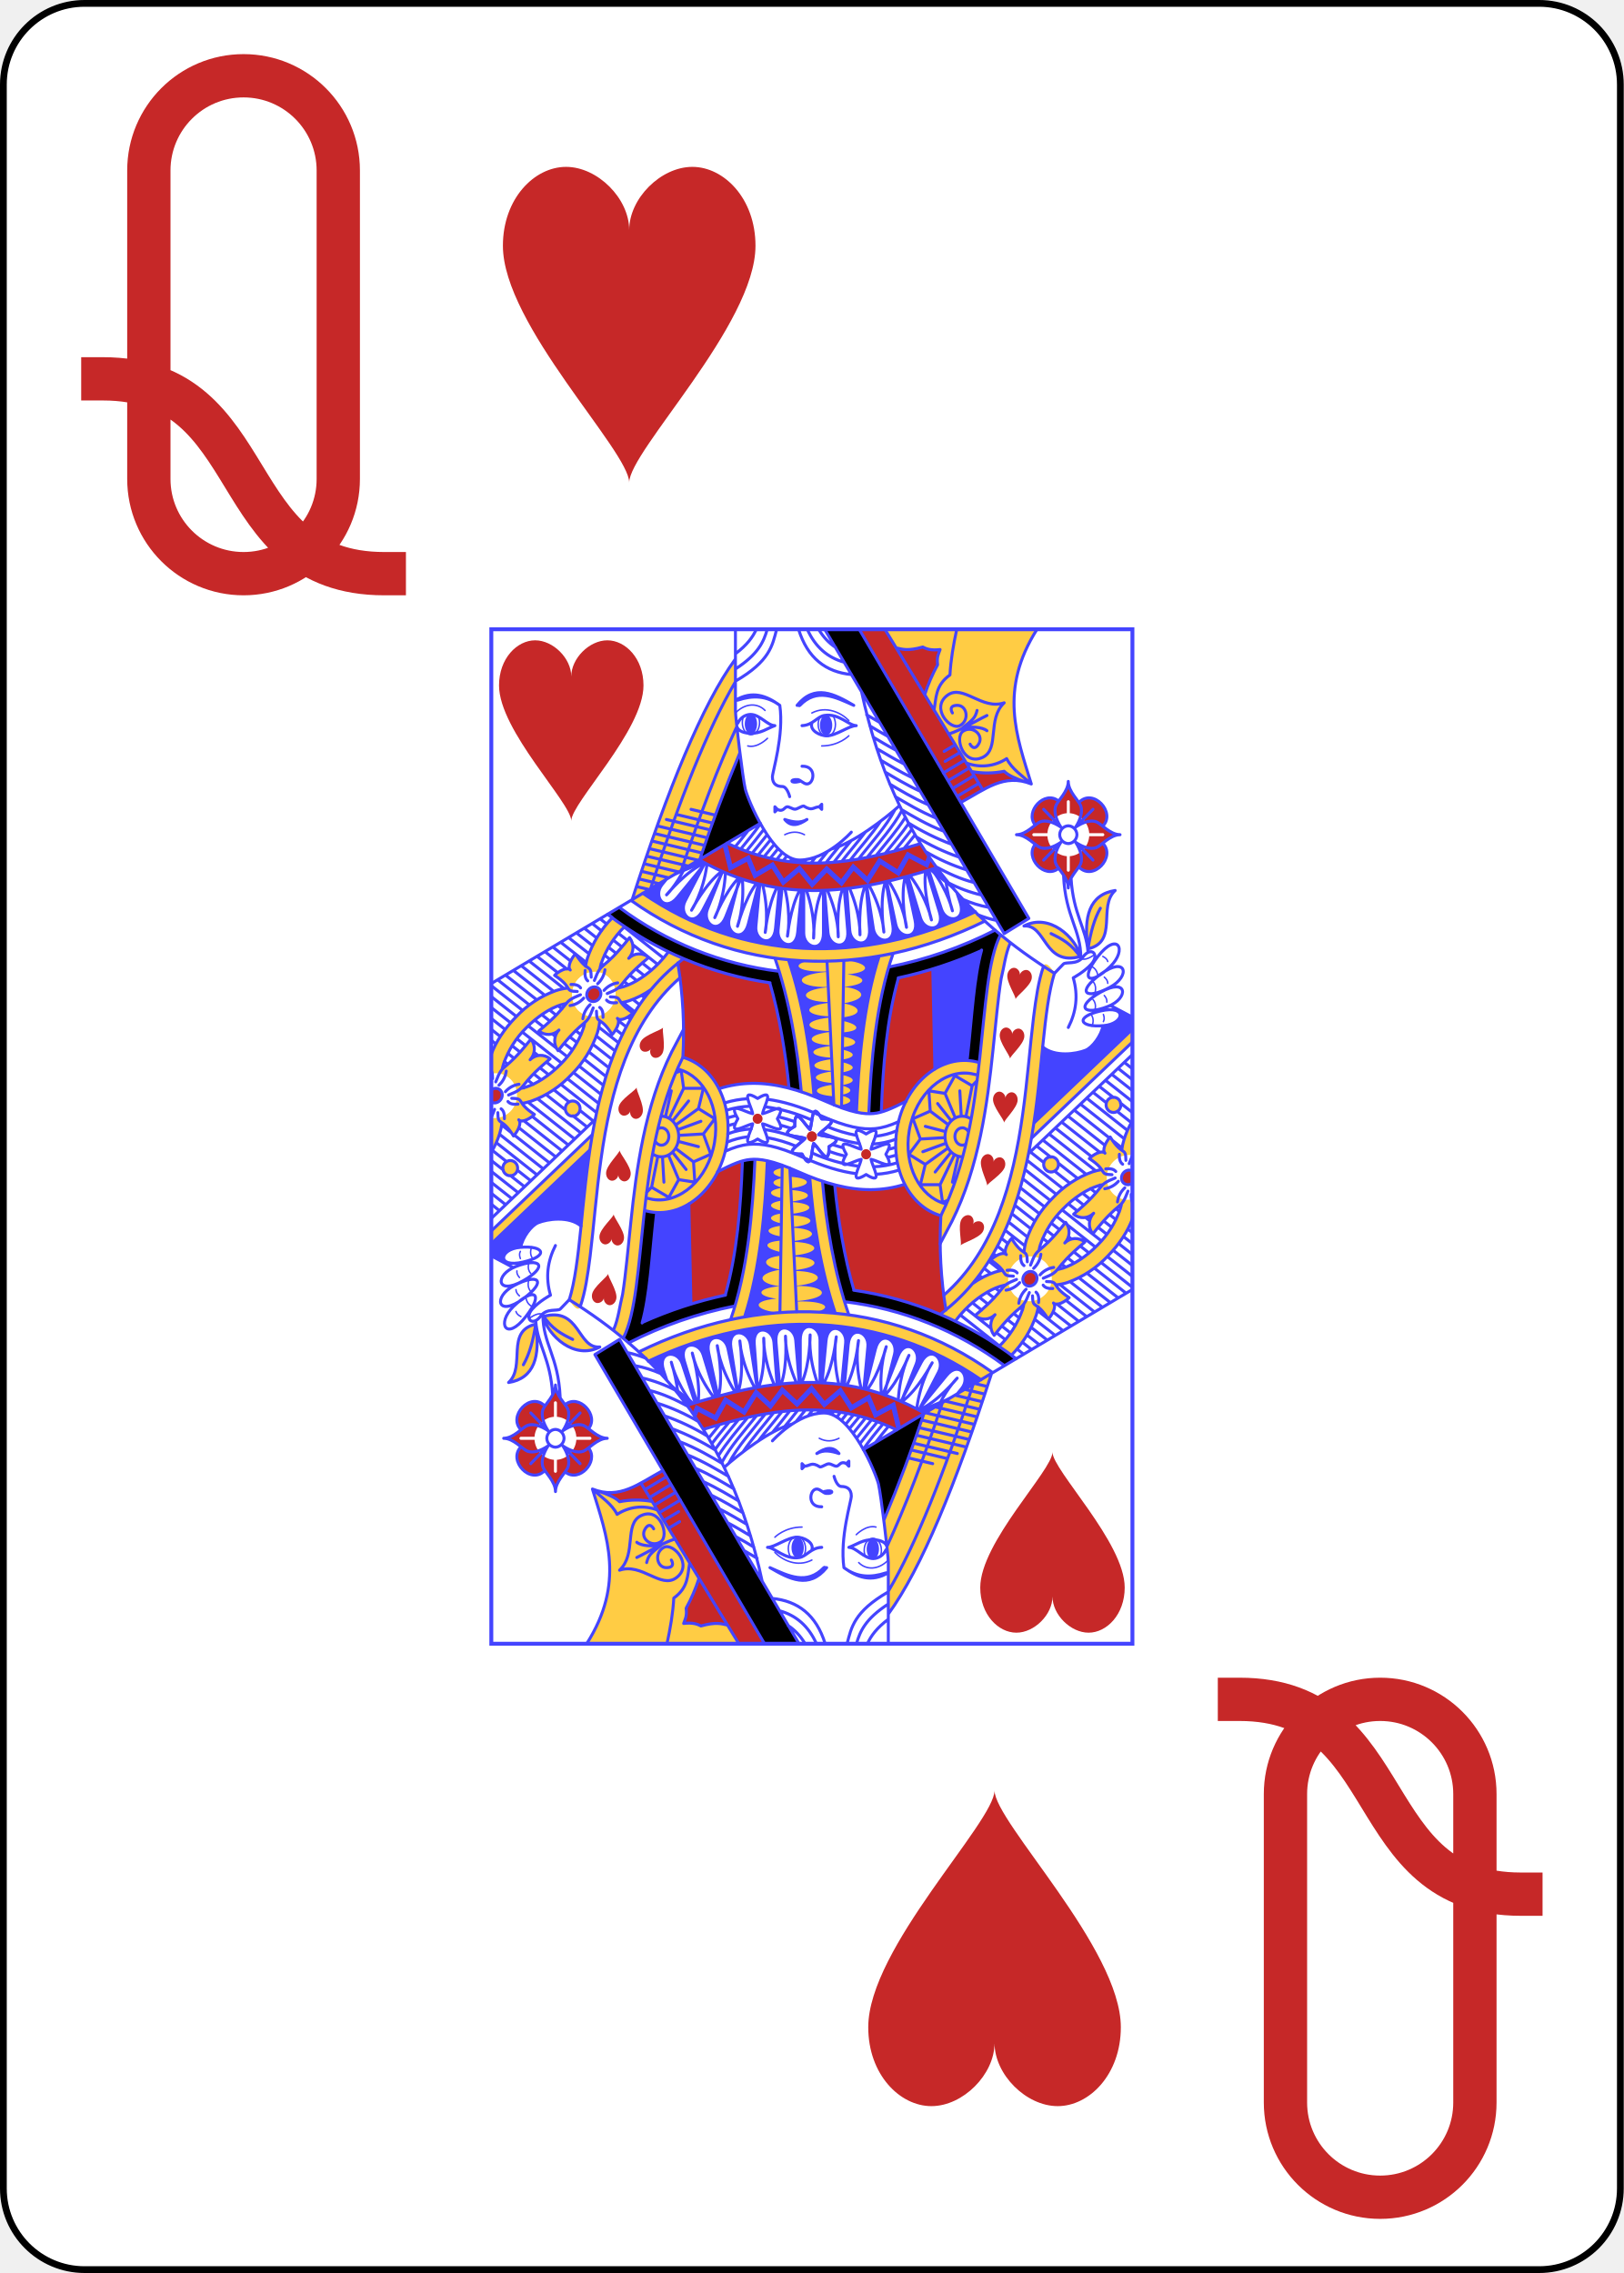
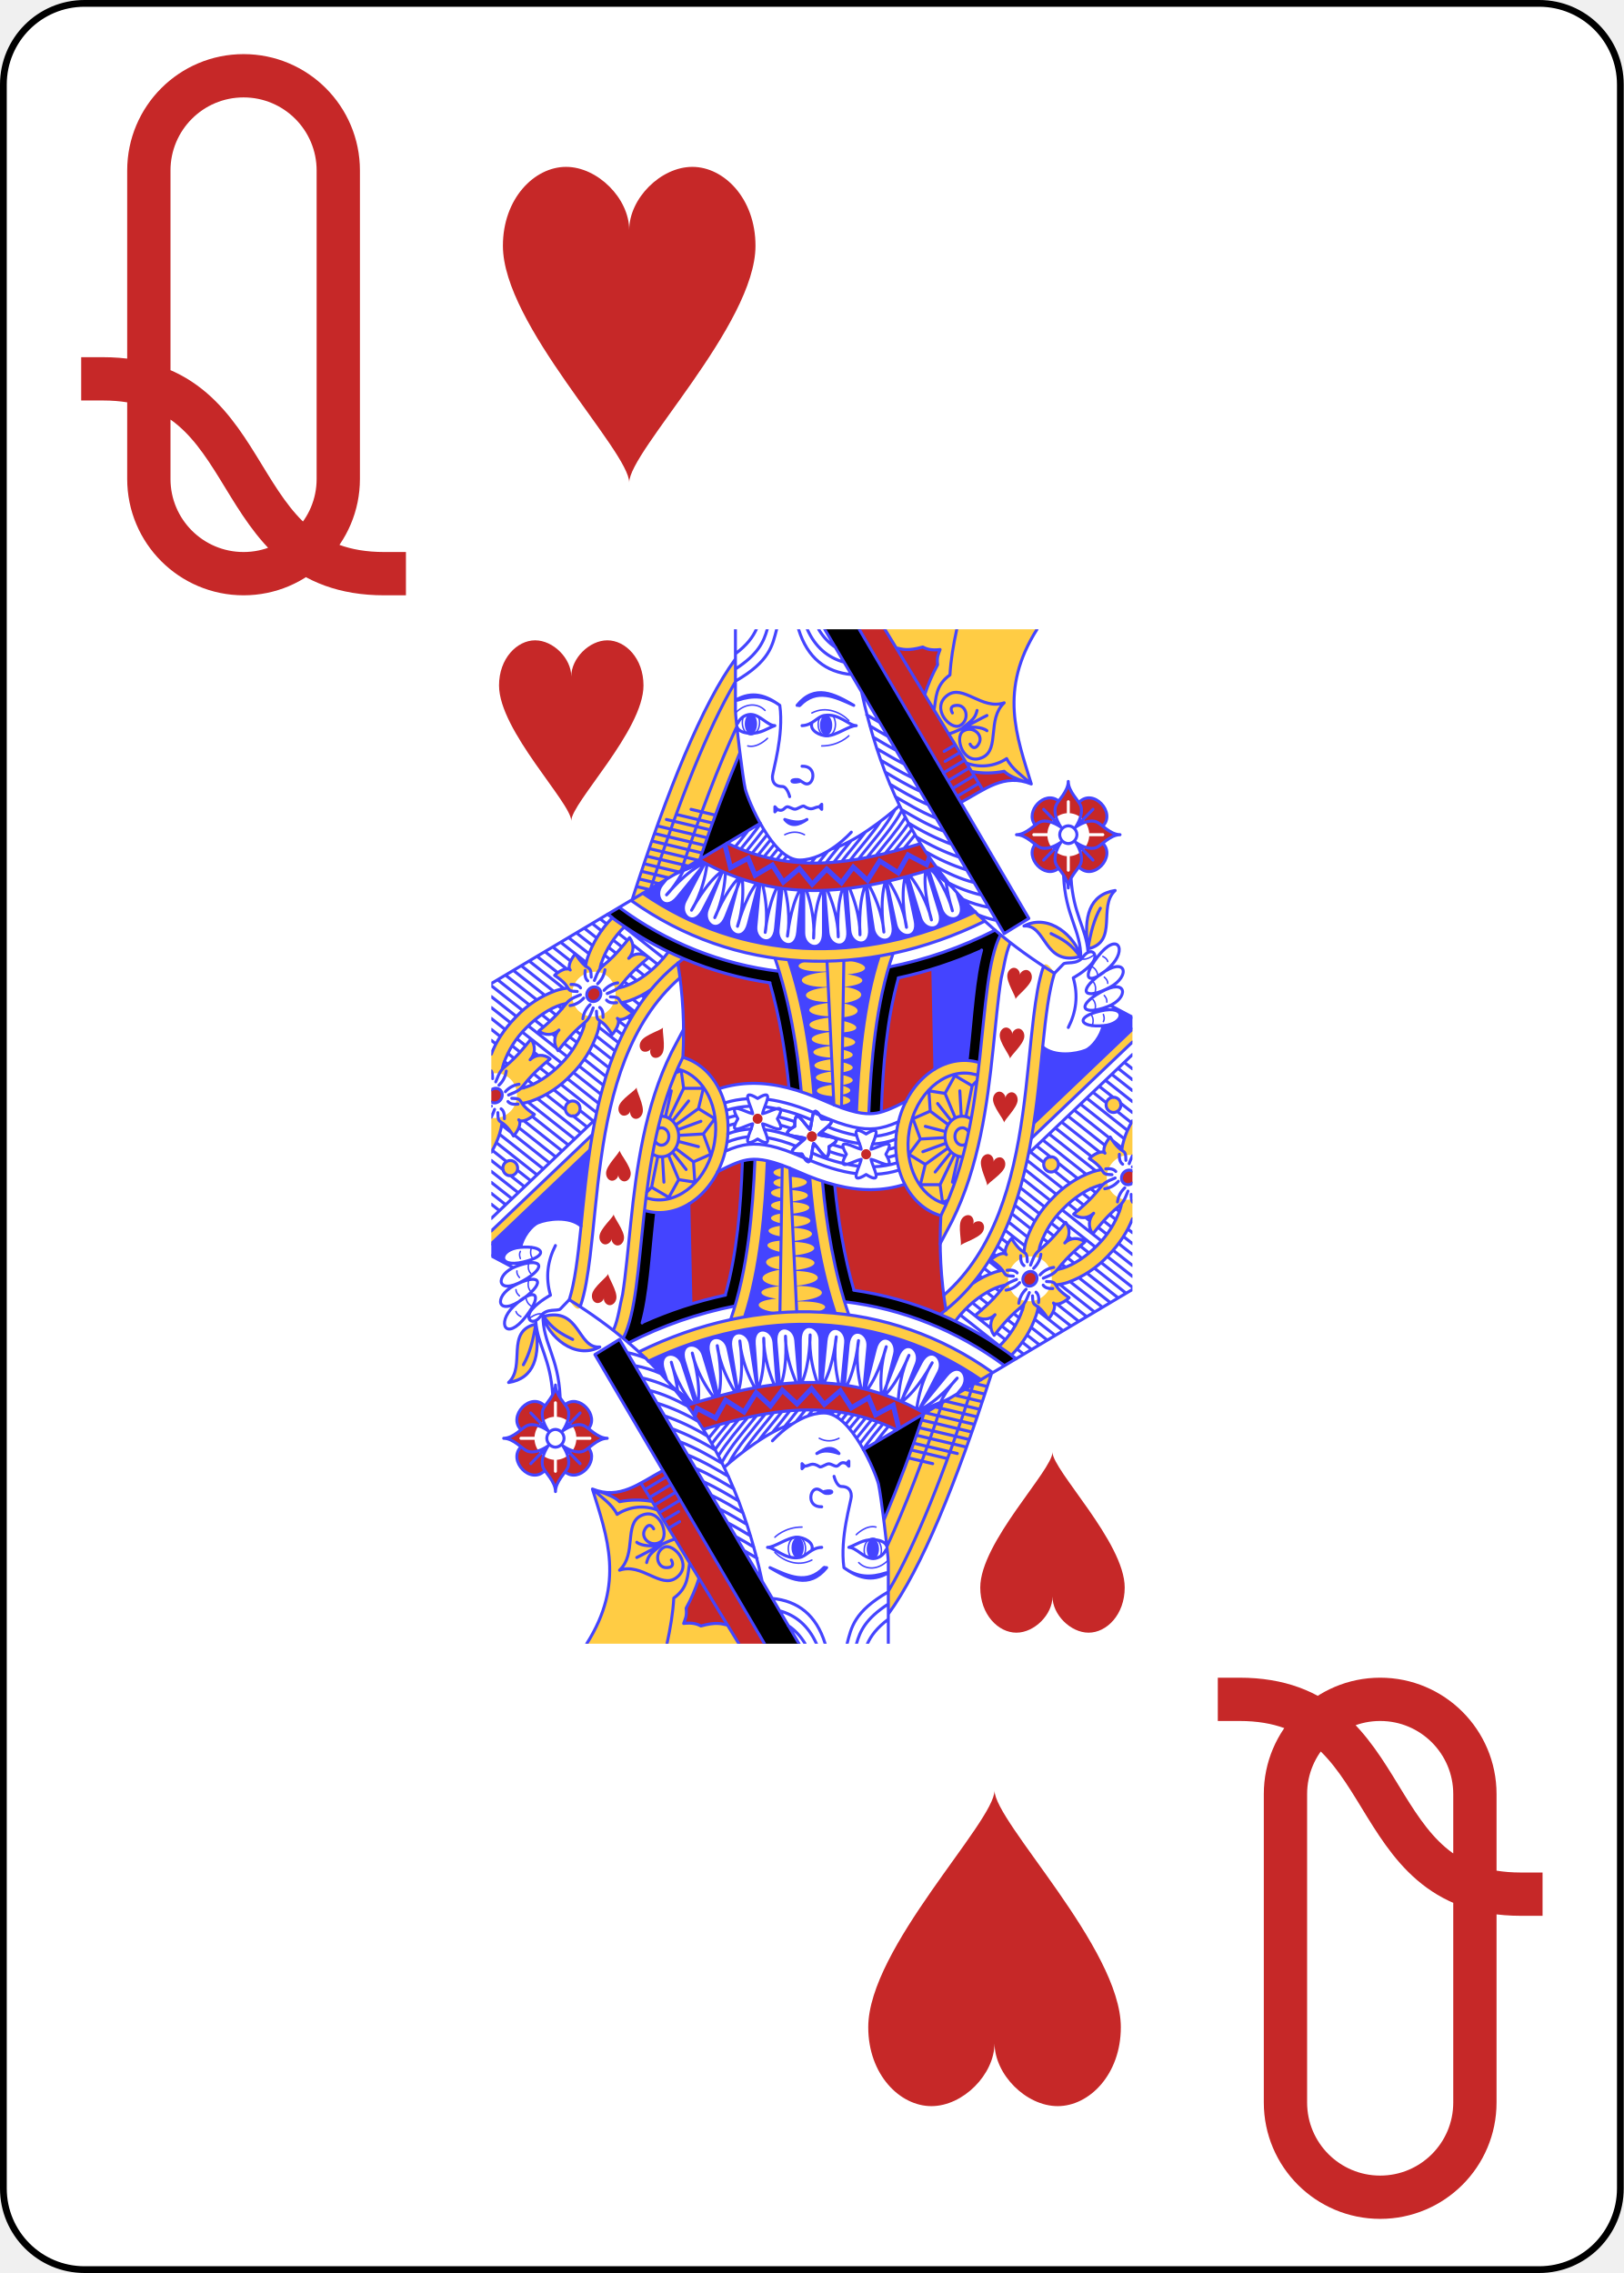
<svg xmlns="http://www.w3.org/2000/svg" xmlns:xlink="http://www.w3.org/1999/xlink" width="240" height="336" class="card" preserveAspectRatio="none" viewBox="-120 -168 240 336">
-   <defs>
-     <path id="i" d="M-82.4-130.4H82.4v260.8H-82.4z" />
-   </defs>
  <symbol id="h" preserveAspectRatio="xMinYMid" viewBox="-500 -500 1000 1000">
    <path fill="none" stroke="#c62828" stroke-linecap="square" stroke-miterlimit="1.5" stroke-width="80" d="M-260 100c300 0 220 360 520 360M-175 0v-285a175 175 0 0 1 350 0v570a175 175 0 0 1-350 0Z" />
  </symbol>
  <symbol id="a" preserveAspectRatio="xMinYMid" viewBox="-600 -600 1200 1200">
    <path fill="#c62828" d="M0-300c0-100 100-200 200-200s200 100 200 250C400 0 0 400 0 500 0 400-400 0-400-250c0-150 100-250 200-250S0-400 0-300" />
  </symbol>
  <symbol id="b" preserveAspectRatio="none" viewBox="0 0 1300 2000">
    <path fill="#FC4" d="m798.1 0 198 317c30.5-16.1 60.7-26.9 98.9-12-29.8-93.7-66.3-185.7 11.7-305ZM495 59c-67 89-137.2 256.3-209.2 473.6l15.6-9-18 10.9a666 666 0 0 0 291.5 113.7c29.4 82.5 45.9 177.7 53.1 263.5a545 545 0 0 1 51.5 19.5c42.5 18.4 67.7 23.5 85.8 23.8 4.5-101.7 14.7-219.6 49.4-315.8h-2.1a819 819 0 0 0 188.6-64l-19.5-18.5C751 664.3 506.4 653.8 307 520.4l116.4-67.3A2623 2623 0 0 1 504 243.9c-4.6-36.9-9-75.9-9-83.9Zm770 456c-52.3 8-64.7 51.6-55 115 62-13.8 19.4-83.2 55-115M245.5 568.7a207 207 0 0 0-50.7 79.8q-2.5 8-3.9 15.5a95 95 0 0 1-20.2-24.1c-7 7-17.6 24.7-10.6 31.8-7-7.1-24.7 3.5-31.8 10.6 19 12 23.7 19.8 27 24.9q-12 1.3-24.5 5.2A208 208 0 0 0 49.3 765c-23 23-39.8 48.2-49.3 72.6v38.6a43 43 0 0 1 39.7 11.5 44.7 44.7 0 0 1-.9 62.7A46 46 0 0 1 0 963.2v67.8q11.1-18.5 16.8-36.6 3.2-10 5-20.7c5.1 2.8 12.5 8.4 23.2 25.3 7-7.1 17.7-24.8 10.6-31.9 7 7.1 24.7-3.5 31.8-10.6a78 78 0 0 1-24.8-21.8 114 114 0 0 0 18.2-4.3 208 208 0 0 0 81.6-52.4 208 208 0 0 0 52.4-81.6 112 112 0 0 0 5-24.5c4.8 3 12.7 7.3 25.2 27 7-7 17.7-24.7 10.6-31.8 7 7.1 24.7-3.5 31.8-10.6a87 87 0 0 1-24-20.3q7.7-1.2 15.4-3.7 22.6-7.3 45.4-22.5C168.8 891.2 199.8 1192.7 158 1322.2c0 0 17.1 27.8 22.3 13.2 10-28.3 15.2-62 20-99.7 7.4-57.2 12.3-123.8 22.3-192.2 19.1-132.1 56.7-268.7 159.9-356.4l-3.8-29.2 11-8.6-30.4-13.6a220 220 0 0 1-20.1 23.1c-23 23-48.8 38.8-70.3 45.6-3.5 1-6.8 2-9.8 2 9.7-9.2 12.9-21 60.1-59.5a30.5 30.5 0 0 0-40.6 1.8 30.5 30.5 0 0 0 1.7-40.7c-39.7 48.8-51 50.6-59.9 61.5q.4-4.8 2.5-11.2a184 184 0 0 1 47.5-72.1zm866 8.8a67 67 0 0 0-31.5 7.5c46-3.6 39.7 80.6 115 60-8.1-29.8-43.3-67-83.6-67.5m-79.6 25.9c-25.5 50-30.1 144.1-42.5 250.3h-2a108 108 0 0 0-10.5-2.3c-70.3-11.5-139.2 48-154 132.8-14.1 80.1 25.1 154.1 88.8 171.6l.2-.3-2 56 24.3-44.6c54.8-107.1 71.6-230.6 83-336.7 5.8-53 10.1-101.8 16.6-141.4 5.9-22.7 8.5-47.9 17.9-69zm-822 71.8c10.7 0 21.4 4 29.8 12.4a44.7 44.7 0 0 1-.9 62.7 44.7 44.7 0 0 1-62.8 1 44.7 44.7 0 0 1 1-62.8 46 46 0 0 1 32.9-13.3M151.6 738c-7.2 8.6-16.3 22.2-55.1 53.9a30.5 30.5 0 0 0 40.7-1.8 30.5 30.5 0 0 0-1.8 40.7c31.7-39 45.3-48 54-55.1q-.9 5.3-2.7 10.9a184 184 0 0 1-45.5 70.2c-23 23-48.8 38.8-70.3 45.5q-5.1 1.8-9.9 2.2c8.4-8.8 13.9-21.4 58.2-57.6a30.5 30.5 0 0 0-40.6 1.8 30.5 30.5 0 0 0 1.7-40.7c-37.6 46.2-49.7 50.3-58.2 59.5q1-5.1 2.8-11.2a184 184 0 0 1 45.6-70.2c23-23 48.7-38.8 70.2-45.6q5.7-1.8 10.9-2.5M1300 788.5l-199 184.3-5 30 204-189ZM165 930a15 15 0 0 0-15 15 15 15 0 0 0 15 15 15 15 0 0 0 15-15 15 15 0 0 0-15-15M38.4 1047.4a15 15 0 0 0-15 15 15 15 0 0 0 15 15 15 15 0 0 0 15-15 15 15 0 0 0-15-15" />
  </symbol>
  <symbol id="c" preserveAspectRatio="none" viewBox="0 0 1300 2000">
    <path fill="#c62828" d="m746 0 206.1 341.3c15.3-7.9 29.4-16.5 44-24.3L798 0Zm129 35c-31 8.3-41.5 4.4-54 1.7l58 92c7-19.4 14.2-38.9 26-58.7-2.1-16.5 2.3-21.8 5-30-17.3 2-27.1-.8-35-5m165 245a180 180 0 0 1-66 .5l23.2 36c26.2-13.8 51.9-23.2 82.6-16.4-15.2-5.7-30.9-11.2-39.8-20.1m130 20c0 14.5-11.3 28-19.6 38.2-28.5-21.3-68.6 21-47.7 47.4-9.8 8.2-23.3 19.4-37.7 19.4 14.3 0 27.7 11 38 18.7-22.6 26 19.2 70.6 47.5 47.3 7.4 10 19.5 24 19.5 39 0-16.2 14.1-31.2 21.5-41.6 29 29.7 76.2-20.1 48.3-46.7 9.8-7.5 22.2-16.7 35.2-16.7-12.8 0-25-8.9-34.8-16.6 27.4-26.8-19.7-76.4-48.9-47.1-7.6-10.6-21.3-25.4-21.3-41.3m0 37a3 3 0 0 1 3 3v22.6a43 43 0 0 1 39.4 39.4h27.6a3 3 0 1 1 0 6h-27.6a43 43 0 0 1-39.4 39.4V475a3 3 0 1 1-6 0v-27.6a43 43 0 0 1-39.4-39.4H1100a3 3 0 1 1 0-6h27.6a43 43 0 0 1 39.4-39.4V340a3 3 0 0 1 3-3m-692.2 84.5-56.7 33c169.1 93.3 326.4 62.8 482 15.5a716 716 0 0 1-32.5-46.6l-.4-.8c-135 40-257.9 61.8-392.4-1.1m-87.2 228.1-12.5 8.1A825 825 0 0 1 388.4 844c31.3 8.7 56.6 31 73.1 61.4 15.6-4.1 31.8-7.6 49.3-9.2q9.5-.8 19.1-1 35.2-.2 73.8 9.6c-6.7-67-19.7-143.3-38.7-207.4a736 736 0 0 1-174.4-47.7m504.8 20.2-70.2 17.4c-24 84.3-30.9 172.4-34.7 263.6 13-2.4 28.4-9.2 50.6-20.2v-.6c14.3-27.1 34.6-49 58.2-63zM208.7 705a13.8 15 45 0 0-10.6 4.7 13.8 15 45 0 0-.8 20.3 13.8 15 45 0 0 20.3-.9 13.8 15 45 0 0 .9-20.3 13.8 15 45 0 0-9.8-3.8m1047 36.8 44.3 22.9v-.1zM8.7 905a13.8 15 45 0 0-8.7 3.1v24a13.8 15 45 0 0 17.6-3 13.8 15 45 0 0 .9-20.3 13.8 15 45 0 0-9.8-3.8M540 955a10 10 0 0 0-10 10 10 10 0 0 0 10 10 10 10 0 0 0 10-10 10 10 0 0 0-10-10m110 35a10 10 0 0 0-10 10 10 10 0 0 0 10 10 10 10 0 0 0 10-10 10 10 0 0 0-10-10" />
  </symbol>
  <symbol id="d" preserveAspectRatio="none" viewBox="0 0 1300 2000">
    <path fill="#44F" d="M526.4 166.7a12.5 20 0 0 0-12.5 20 12.5 20 0 0 0 12.5 20.1 12.5 20 0 0 0 12.5-20 12.5 20 0 0 0-12.5-20.1m152.4 2.5a12.5 20 0 0 0-12.5 20 12.5 20 0 0 0 12.5 20.1 12.5 20 0 0 0 12.5-20 12.5 20 0 0 0-12.5-20.1M478.6 423.9l-9.7 2.5 1.2 4.8 11.6 46.2 36.5-19 14.4 33.7 35.8-20.4L591 506l33-27.2 26.4 31.5 29.8-30.6 30.5 27.6 24-31 29.2 26.3 25.2-39 37.7 23.4 20.2-35.4 38.2 19.3 6.6-15.5-6.7-10-5 11.8-37-18.8-19.9 34.6-37.2-23-24.1 37.4-28.6-25.8-24 31-29.5-26.8-28.8 29.6-25.7-30.6-32 26.4-21.7-32.9-34.2 19.6-14.2-33.4-34.9 18.1-8.4-33.8zm-57.3 30.4-114.5 66.3c199.5 133.2 444.2 143.7 674.1 36a684 684 0 0 1-77.5-86.3l-16.3 4.8 57 44.1 6.7 20c12.7 37.8-28.4 41.1-38 12.7L887 475.2l-3.9 1.1 25.5 81.3c12 38.1-29.2 40.6-38.2 12L845 488.3l31.4-10.1-35.9 9.8 18.7 85.5c8.6 39-32.6 37.9-39 8.6l-18.2-83 33.5-9.9q-17.4 4.5-35 8.4l13.7 86.2c6.2 39.5-34.9 35.9-39.5 6.2l-13.3-84 21.4-4.7q-11.3 2.3-22.5 4.2l6.5 85.2c3 39.9-37.6 33-39.9 3l-6.2-82.5-5.1.5 7 82.9c3.4 39.8-37.3 33.3-39.8 3.4l-7.1-83.4-2.2.1v84c0 40-40 30-40 0v-84.1l-4.2-.2-8 82.5c-3.8 39.8-42.7 26-39.8-3.9l8-82.3-5.5-.7-7.7 79.5c-4 39.8-42.7 26-39.8-3.9l8-83.2-2.6-.6-20.8 79c-10.1 38.8-46.3 19-38.7-10l15.7-59.9-22.7 56c-15.1 37-48.4 12.6-37-15.2l27.2-67-37.2 69.7c-18.8 35.3-49.4 7.7-35.3-18.8l37.8-70.9-53.9 64c-25.7 30.6-49.9-2.8-30.6-25.7l8.6-10.2 77.6-31.2.5-1 1 .4.3.2zM993.8 633q-49.5 22-98.8 36.9l4.7 196.8a119 119 0 0 1 65-16.7l1.2-10c9-79.8 12.5-152.1 28-207m-207.2 11.2q-35.6 6-71.6 8.6c47.2 3.2 63.2 22.5 7 27.5 38.8 5 44.2 19.5-7 24.7 40 4 53.5 23.4-1.5 32.6 34.8 4.9 43.1 22.5-.6 27.4v7.2c32 6.5 40.4 19.5-.5 22.6l-.1 8c30.5 5.1 37.4 16.4-.4 21.4v4.5c25.3 5.1 30.4 14.8-.4 19.8l-.1 5.1c25.8 5.1 31.2 15-.4 20v5c26.3 5 31.8 15-.4 20.1v.8c21 5 24.9 13.5-.4 18.4v1.5c21.5 5.1 25.4 13.6-.4 18.6v5.3q17.6 6.1 30.7 8.8c4-97.4 14-212.7 46.1-308m-184.5 7.1c30 86.9 45.4 181.1 52 269.6q12.2 4.6 25.4 10.4l15 6.4-.9-17c-41-2.6-48-16.7-1-22.7l-.2-3.4c-42-2.4-49.3-16.9-1.1-22.8v-1c-44.1-2-52-17.2-1.2-23.1l-.2-3c-45-2-53-17.3-1.1-23.2v-1.3c-47.5-1.8-56.3-19.8-1.3-26.3l-.1-1.6c-51.2-1.1-61-20.5-1.3-26.7l-.1-2.4c-50-1.4-59.5-20.3-1.3-26.6l-.1-1.6c-56.1-.1-67.6-23-1.5-29.3v-.4c-63.9 1.8-77.9-24.1-1.4-29.8v-.8c-56.5 2.4-77.7-12.6-39.3-20.7q-20.3-.7-40.3-2.7m653.6 90.5 44.3 22.8zm18.6 9.7-2.2-1.2-2.9 2.4c14 7.3 1.9 26.5-28 28.9q-1 0-1.5.2c-2.9 19.4-21 42.8-34.7 48.2-18.5 7.3-62.3 13.9-86.9-7-4.8 46-9.7 97-17.4 149.5L1300 788.2v-23.3q-12.7-6.9-25.7-13.4" />
  </symbol>
  <symbol id="e" preserveAspectRatio="none" viewBox="0 0 1300 2000">
    <path d="m676 0 364 600 50-30L746 0ZM504.2 244c-26.8 60.5-54 131-80.9 209.2l122.2-71A341 341 0 0 1 515 315a1026 1026 0 0 1-10.9-71M259.5 548.3l-24 13.5A723 723 0 0 0 565 697.3c19 64 32 140.4 38.5 207.4q11.6 3 24.6 7a1132 1132 0 0 0-44.4-237.5 690 690 0 0 1-324.2-125.9m762.3 44.7A822 822 0 0 1 806 665.4c-27.7 90.5-36.6 196.9-41 289.7q5 0 10-.4c5-.5 10-1.4 15.5-4 3.8-91.1 10.8-179.2 34.7-263.5A822 822 0 0 0 993.8 633c-15.4 54.9-19 127.2-28 207q-.4 5-1.5 10 6 .4 12.6 1.4l11.5 2c13.4-106.2 18-200.1 43.5-250z" />
  </symbol>
  <symbol id="f" preserveAspectRatio="none" viewBox="0 0 1300 2000">
    <path fill="none" stroke="#44F" stroke-linecap="round" stroke-linejoin="round" stroke-width="6" d="M545.8 382.4 0 698.4M210 967 0 1161.5m911.9-6c99.4-194.1 70.8-455.5 120-552.1M388.5 843.9c63.5 17.8 102.7 91.8 88.7 171.9-14.9 84.8-83.8 144.3-154 132.8q-5.4-.9-10.5-2.2m597.3 65.2 24.2-44.7c54.8-107.1 71.6-230.6 83-336.7 5.8-53 10.1-101.8 16.6-141.4 5.9-22.7 8.5-47.9 17.9-69m67.8 45.3c-10 28.2-15 61.7-19.9 99.2-7.3 57.2-12.2 123.8-22.2 192.2-19.1 132.1-56.7 268.7-159.9 356.4M378.1 657.7A822 822 0 0 1 388.4 844M158 1322.2c46.1-143 3.6-495.2 220.7-664.3l11-8.6m866 92.5 44.4 22.9M750.7 123c68.4 306.5 222 452.1 391 555.1M283.4 534.6c211 146.2 474 157.4 717.8 40.6m-741.7-26.9a691 691 0 0 0 324.3 126m222-8.4a842 842 0 0 0 216-72.9m-40-36.2c-230.8 107.5-475.5 97-675-36.5M1101 972.8l199-184.3M895.2 670l4.2 196.8M825 687.4a859 859 0 0 0 168.4-53.7m-758-72A717 717 0 0 0 565.2 697m429-64.6c-15.8 55.6-19.4 128-28.3 207.8l-1.2 9.9M714.8 652.8l-4.7 290.8M680.7 654l14 284m120-298.7c-34.7 96.2-45 214-49.3 315.8M575 648.3c29.4 82.4 45.9 177.7 53.6 263.7m162.3 37.6c3.5-90 10.5-178 34.7-262.5m-39-43c-32 95.3-42 210.6-46.2 308m-86-31.1c-6.8-88.6-22.2-182.8-52-269.7m-37.5 46.5c19.2 63.6 32.2 140 38.8 206.9M676 0l364 600 50-30L746 0m206.3 341.3c48.6-25.4 87.1-58 142.7-36.3-29.7-93.6-66.3-185.7 11.6-305m-110 316.6L798 0m190.4 303.8-43.7 25.5m34.4-41L936 313.7m33.5-40.4-43.1 25.2m33.4-40.4-43.3 25.3m34-40.6-30.3 17.6m20.5-32.8-22.5 13.1M1040 145c-45 15-83.6-37.4-115-15-35 25 5.6 69.7 25 60 20-10 15-40-5-40s-10 15-10 15m105-20c-35.2 31.8-8.6 91.2-43.6 107.5-39 18-57.9-39.3-40-51.4 18.6-12.4 42.3 6.7 32.4 24-9.8 17.5-18 1.4-18 1.4m-43.4-20c26.7-8.2 51.7-24.3 77.6-36.5m-50 25c22.6-17.7 26-20.2 30-35m-30 35c17.8-3.5 40-2.7 50 5m-41.8 63.6a92 92 0 0 0 81.8-8.6c10.2 20.3 32 34 50 50m-121-24.5a180 180 0 0 0 66-.5c9 8.9 24.6 14.4 40 20M821 36.7c12.5 2.7 23 6.6 54-1.7 7.9 4.2 17.7 7 35 5-2.7 8.2-7.1 13.5-5 30a325 325 0 0 0-26 58.7m18.7 30.7c4.7-23.8 2-48.2 32.3-69.4 1.6-29.3 7-59.5 13.8-90M421.1 454.3c169.1 93.5 326.4 63 482.2 15.8m-33-47.5c-135 40-258 61.8-392.7-1.2m664.2 257L1160 660c5-5 27.8 2.1 39.4-13.5 16.8-22.6 34.8-5.7 17.5 13.3-14.3 15.7-36.9 27.4-36.9 27.4 10.5 34.9 6 67.3-10 97.8m60-140c40-50 60.5-13.6 25 20-39.9 37.7-63.6 28.3-25-20m5.5 35c52.2-37.1 61.9 3.5 18.6 26-48.7 25.4-69 9.9-18.6-26m.2 35.4c54.3-29.7 58.2 11.9 14.3 28.4-49.4 18.6-66.7.4-14.3-28.4m-.4 37.1c55-12.6 48.8 25.7 6 29-48.2 4-59.2-16.8-6-29m4.9 29.4c-3.4 19.3-21.5 42.7-35.2 48.1-18.5 7.3-62.3 13.9-87-6.6M586.6 977.7q10.5 2.8 21.7 6.4m-128.5-5.3q7.6-2.5 15.4-4.3m346-44c-31 15.4-48.7 22.6-66.2 24.2-18.4 1.7-44.4-1.3-95.5-23.4-56.2-24.4-104.6-36.5-149.6-36.1a234 234 0 0 0-68 10.5m34.7 53.1q-9.2 2-18 4.6m136.7 7.3q-17.3-5.9-33-9.5m65 21.5-7.3-2.9m106 34a309 309 0 0 1-77.5-22m152 13.5a162 162 0 0 1-47.5 9.6m-248.5-74.6a190 190 0 0 0-48 8m173.3 19.3a351 351 0 0 0-94.7-26.2M740 997.7a296 296 0 0 1-58-16.8m140.1 7.8a155 155 0 0 1-43 10.8m-259-74a203 203 0 0 0-46.8 8.2M825.5 971c-17.4 7.5-32.1 12-47.7 13.5-24.9 2.2-56.5-2.6-110.2-25.8-41-17.7-76-28.1-108-32m362.8 206.7q-2-.9-4.1-1.5c-48.8-13.6-83-73.8-70.9-143.5 13-73.8 71.3-121.3 125.4-112.4q4.1.6 8 1.7 3 .7 5.6 1M955 1040c-19.3 0-35-18-35-40s15.7-40 35-40q10 0 18 5.7m-10.5 49.1a14 14 0 0 1-7.5 2.3c-8.3 0-15-7.6-15-17.1s6.7-17.1 15-17.1c5.3 0 9.9 3 12.6 7.7m-26.8-27.2L920 915l-32.7-5 2.7 40-35 15 15 40-23.2 30 33.2 20-10 40h40l5 35m5-215 20-35 35 20-12.6 60.7M975 900l10.3-10.3M910 1095l29.3-59.5M880 1055l46.2-32.4M870 1005l50.1-2.8M890 950l36.3 26.5M905 935l27.7 34.2M950 910l2.9 49.5M880 980l41.2 10.4M875 1030l46.9-16.7M900 1070l32.5-39.5M915 1130l11.1-4.4m8.9-35.6 11.8-51M217.6 729.2a13.8 15 45 0 1-20.3 1 13.8 15 45 0 1 .8-20.4 13.8 15 45 0 1 20.4-.9 13.8 15 45 0 1-1 20.3m2.3 16.3c4.3 3 7.2 8.2 6.7 19.5m7.2-33.9c3.4 4 9 6.4 20.5 5.1M181 707c-3-4.2-8.2-7.2-19.5-6.7m34-7.2c-4-3.3-6.5-9-5.2-20.5m10 67.5a46 46 0 0 0-14.7 27.7m1.7-40.6a46 46 0 0 1-27.7 14.7m69-30a46 46 0 0 1 27.7-14.8m-40.7 1.8a46 46 0 0 0 14.8-27.7M213.2 753c.4 28 7 7 31.8 46 7-7.1 17.7-24.8 10.6-31.9 7 7.1 24.7-3.5 31.8-10.6-38.9-24.7-18-31.3-46-31.8m-67.1-10.6c-28-.5-7-7-46-31.8 7-7 24.8-17.7 31.8-10.6-7-7.1 3.6-24.8 10.6-31.8 24.8 38.8 31.4 18 31.9 46m4 60.6c-15.7 41.1-14 14.2-71.2 84.3a30.5 30.5 0 0 1 1.8-40.7 30.5 30.5 0 0 1-40.7 1.8c70.1-57.2 43.2-55.5 84.3-71.3m54.2-2.4c41-15.8 14.1-14.1 84.2-71.3a30.5 30.5 0 0 0-40.6 1.8 30.5 30.5 0 0 0 1.7-40.7c-57.1 70.2-55.4 43.2-71.3 84.3M0 908.1a13.8 15 45 0 1 18.5.7 13.8 15 45 0 1-1 20.3 13.8 15 45 0 1-17.5 3m19.8 13.3c4.3 3 7.2 8.2 6.7 19.5m7.2-33.9c3.4 4 9 6.4 20.5 5.1m-54 4-.2.1m28.5-28.5A46 46 0 0 1 56.2 897m-40.7 1.8A46 46 0 0 0 30.3 871m-17.1 82c.4 28 7 7 31.8 46 7-7.1 17.7-24.8 10.6-31.9 7 7.1 24.7-3.5 31.8-10.6-38.9-24.7-18-31.3-46-31.8M0 870.7c1.7 2.4 2.4 6.4 2.6 15.1m4 60.7a155 155 0 0 1-6.5 15.2M35 918.2c41-15.8 14.1-14.1 84.2-71.3a30.5 30.5 0 0 0-40.6 1.8 30.5 30.5 0 0 0 1.7-40.7C23.2 878.2 25 851.2 9 892.3m13-24.7q1-5.3 3-11.3a184 184 0 0 1 45.5-70.2c23-23 48.7-38.8 70.2-45.6q5.7-1.7 10.7-2.7m38 38.1q-.9 5-2.7 10.7a184 184 0 0 1-45.5 70.2c-23 23-48.8 38.8-70.3 45.6q-5.1 1.6-9.8 2.5m1.7 29.8q9-1.5 18-4.3a208 208 0 0 0 81.6-52.4 208 208 0 0 0 52.4-81.6q4-12.2 5-24.3m-64.3-64.7q-12.2 1-24.6 5A208 208 0 0 0 49.3 765c-23 23-39.9 48.2-49.3 72.7m263.4-101.3q7.7-1.5 15.4-3.8a179 179 0 0 0 45.6-22.7m-79-141.1a207 207 0 0 0-50.6 79.8q-2.5 8-3.9 15.8M220 670q.9-5.4 3-11.7a184 184 0 0 1 47.4-72.1m89 49.5a220 220 0 0 1-20.2 23.1c-23 23-48.8 38.8-70.3 45.6q-5.2 1.6-10 2.6M.2 1030.8q11-18.4 16.7-36.4 3.3-10.1 4.6-20.2m31.5 92.3 27.2 20.9m-78-60 29 22.3m7.5 27.3 28.8 22.1M0 1047.3l24.3 18.7M0 1068.8l54.6 42M0 1090.5l42 32.2M0 1112l29.2 22.5m-29.2-1 15 11.6m1.5-149.6 89 68.4M10 1012l82.8 63.7M74.4 932.3 169 1005m-85.8-44.4 73 56.2m-90-47.7 77.4 59.4M56 982.8l74.8 57.5M47 997.4l71 54.7m-97-74.8 19.7 15.2M178 861.2l49.3 37.9m-91-70 17.7 13.6m-78.7-60.5 56.4 43.3M0 724.2l50.7 39m116 110.8 55.7 42.8M62.9 794.1l79.7 61.3M0 745.8l38.8 29.8m115.4 110.3 63.6 49m-106-81.6 18.1 14m-43.3-33.4 8.3 6.4m-43-33 17.7 13.6M0 767.3 28 789m113 108.2 72.6 55.9m-115-88.5L116 878m-74-57 16.4 12.7M0 788.8l18.2 14m161.2 145.6 27.7 21.3m-80.4-61.9L158 932m-72-55.5q7.6 6 15.3 11.8m-67.8-52.1 12.8 9.8M0 810.4l9.2 7m156.3 141.8 29 22.3m-83.2-64 37.3 28.7M74.1 889l10.9 8.4M26.3 852l7.1 5.5m60.2 67.9 88.1 67.7M63 902l3 2.3m151.9-120 40.3 31m-197.5-152 66 50.7m86.6 88.2 37.8 29.2m-67-51.6 3.9 3m-52.6-40.5 8 6.1m-98.6-75.8 63.7 49m97.7 96.7 38.4 29.6M171 791.2l10.8 8.2m-63.6-48.9 13.3 10.3m-102.7-79 63.5 48.8m105.4 102.6 40.7 31.3m-79.4-61 14.5 11.1m-71.3-54.9 16.8 13M12.8 691l64.3 49.5m111.4 107.2 44 34m-84.8-65.4 16.7 12.8m-40.7-31.3 6.1 4.8M88 770.4l18 13.8M0 702.7l63.5 48.8m213 13 5.7 4.5M108.7 635.5l44.5 34.3m105.3 102.5 15.3 11.7M92.7 644.8l42 32.2m117.8 112.2 13.3 10.2M76.8 654l70.5 54.3m133.2-26.8 14.7 11.3m-65.8-50.6 11.4 8.8m-68.2-52.5 32.5 25m99.5 98 6.3 5m-41.6-32 8.6 6.6m-55.3-42.5 5 3.7m-71-54.5 41.5 31.9m89.4 90.3 13.4 10.3M140.6 617l51.9 39.9m74.3 78.7 24.5 18.8M124.6 626.3l36.2 27.8m125.8-32.5 50.6 39m-79.3-61 18 13.7m-55.4-42.5L234 581m71.8 76.8 18.8 14.5m-77.4-59.6 17.6 13.6M204.5 580l19 14.6m69.3 74.9 17.5 13.4m-72.8-56 15.7 12m-64.7-49.6 25.2 19.3m56.1-21.4 79.3 61m-112.6-86.7 8.9 6.9m388.1-53.8v84.3c0 30 40 40 40 0v-84.3m-34.6.2c19.6 54.5 14.6 94 14.6 94m17-94c-17 35.9-17 94-17 94m22.2-94.3 7 83.6c2.6 29.9 43.3 36.4 40-3.4l-7.1-83m-34.4 2.6c24 52.4 22.3 92 22.3 92m8.7-94.3c-13.5 37.2-8.7 94.3-8.7 94.3m17.1-95.2 6.3 82.7c2.3 30 43 36.9 39.9-3l-6.5-85.3m-34 5.1c23.2 52.4 21.3 91.7 21.3 91.7m10.3-96.5c-14.8 37-10.3 96.5-10.3 96.5m13.8-96.1 13.3 84c4.6 29.6 45.7 33.2 39.5-6.3l-13.7-86.4m-34.2 7.9c28.4 51.2 29.7 91.5 29.7 91.5m3.1-99.2c-12.8 38-3.1 99.2-3.1 99.2m6-97.8 18.2 83c6.4 29.4 47.6 30.6 39-8.5L840.5 488m-33.6 10c31.3 49.4 35 89.6 35 89.6m-2.6-99.6c-10.8 38.7 2.5 99.6 2.5 99.6m3.2-99.3 25.4 81.1c9 28.7 50.2 26.2 38.2-12L883.1 476m-33.3 10.8c35.5 46.5 42.7 86.2 42.7 86.2m-11.8-96.4c-6 39.4 11.8 96.4 11.8 96.4m.6-99.9C927.3 517.5 935 555 935 555m-48.1-80 26 77c9.5 28.3 50.6 25 37.9-12.9l-6.8-19.9m-22.6-25.9A334 334 0 0 0 935 555m-345.5-44.2-8 82.3c-2.9 29.9 36 43.7 39.8 3.9l8-82.7m-34-2.7c13.7 55.3 5.2 93.4 5.2 93.4m25.2-91c-19.7 34.3-25.2 91-25.2 91m-56-102.5-8 83.2c-3 29.9 35.9 43.7 39.8 3.9L584 510m-33.8-6.2c13.8 55.5 5.2 93.8 5.2 93.8m23.9-88.4c-18.6 34.5-23.9 88.4-23.9 88.4m-52-106.9-21 80.1c-7.6 29 28.6 48.9 38.7 10.2l20.8-79.2m-32.8-9.2c4.6 56.7-9.9 93-9.9 93m38.7-84.8c-24.5 30.8-38.7 84.8-38.7 84.8m-30.6-108.1-30.3 74.3c-11.3 27.8 22 52.2 37 15.1l30.7-75.3M474.8 480c-3.2 55.4-21.7 88.5-21.7 88.5m48.8-78.5c-28 27.5-48.8 78.5-48.8 78.5m-20-107.9-40 75c-14.1 26.5 16.5 54.1 35.3 18.8l41-76.7M437.5 463c-8.2 58-31.5 90.8-31.5 90.8m61.8-76.8C435 499.8 406 553.9 406 553.9m-51-61-8.6 10.2c-19.3 23 4.9 56.3 30.6 25.7l57-67.7m-42.5 11c-17.7 34.3-36.2 51.5-36.2 51.5m78-63c-37.4 14.8-78 63-78 63m-69.5 8.7c72-217 142-384.2 209-473.5M323 511c58.6-174.4 116-315.1 171.4-406.6M385 475.9c38.3-111.1 76-207.3 112.9-284.3m-75 261.6A2990 2990 0 0 1 504 243.5M294.4 507.2l25.7 5.9m-20.6-20.9 40.5 9.3m-35.4-24.3L360 490m-50.3-27.8 70.2 16.2m-65-31.1 85 19.6m-79.6-34.5 99.5 23m-94.1-38L427.2 441m-96.1-38.3L432.6 426m-96-38.3L437.8 411M355 375l88.6 20.4M375 365l73.5 17M405 355l49.4 11.4M495 0v160c0 15 15 135 20 155s55 140 110 140 105-55 105-55m88.7-44.6c-18.7 34.5-48.7 66-74.2 97.6m14.5-53.8c-15.6 19.9-32.9 39.1-48.3 58.4m78.9-79.4c-18.5 26.8-41.9 52-62.2 77.4m-22.2-27.4q-13.8 16-26.5 32m11-27c43.8-10.8 110.2-61 137.7-85.2m5.3 9.2c-18.1 32.6-46 62.6-70.6 92.5m77.6-79.2c-16.9 26.2-39.2 51-59.6 75.6m66.2-63.3c-14.4 20.3-31.6 39.8-47.7 59.2m54.3-47.8c-11.2 14.6-23.5 28.9-35.4 43m41.8-32q-11 13.5-22.3 26.7m-107.2-15.2c-12 14.3-24.2 28.4-35.3 42.6m-36.7-10.4-9.6 12m34-23.2a881 881 0 0 0-19 23m-53-8.5-4.8 5.9m17.6-3.2-3.7 4.5m19.6-5.7-5.3 6.6m-51.9-28-15.9 19m24.4-11.3q-6 7-11.6 14.1m21-7.4-7.7 9.5M559.4 405q-15.2 18.4-30.5 36.6m37.6-27L541 445.2m32.9-21.3L553 448.5m-32.7-51q-12.5 15.8-25.8 31.3m51.3-45.4c-12.2 17.1-26.3 33.6-40.1 50m46.9-38.9c-11.3 14.6-23.5 28.9-35.4 43m434.5-96.4h1M819 329.9c20.9 12 50.8 29.6 82.5 42.2M808 305.2c19.4 11.2 47.3 27.8 77.6 40.6m-87.2-64.4c17.8 10.3 43.3 25.5 71.3 38m-80.1-61.3c16.2 9.3 38.7 22.7 63.7 34.5m-71.8-57.4c14.5 8.2 33.8 19.7 55.4 30.4m-62.7-53c12.5 7.2 28.5 16.7 46.4 25.9m-53-48c10.1 5.9 22.4 13.1 36.1 20.4M761 168.5q11.6 6.8 26.1 14.9m44.1 171.8c22.3 12.8 53.5 30.9 86.2 42.9m-72.2-16.6a508 508 0 0 0 87.8 42.3m-71.4-14.6a449 449 0 0 0 86.8 40m-68.8-11.5a396 396 0 0 0 84 36.6m-62.5-6.4c23.6 12.5 50.8 25 77.6 31.3m-51.8.7a289 289 0 0 0 66.8 24m-37.7 8.5a239 239 0 0 0 52.5 15.8m-22.3 14.5q19 7.4 38 11.3m202.5-143.6c10-3.7 28.2-25.4 48.2-25.4-20 0-38.3-21.7-48.2-25.4-11-4.1-26.8.4-41.8 10.4 10-15 14.5-30.9 10.4-41.8-3.7-10-25.4-28.2-25.4-48.2 0 20-21.7 38.3-25.4 48.2-4.1 11 .4 26.8 10.4 41.8-15-10-30.9-14.5-41.8-10.4-10 3.7-28.2 25.4-48.2 25.4 20 0 38.3 21.7 48.2 25.4 11 4.1 26.8-.4 41.8-10.4-10 15-14.5 30.9-10.4 41.8 3.7 10 25.4 28.2 25.4 48.2 0-20 21.7-38.3 25.4-48.2 4.1-11-.4-26.8-10.4-41.8 15 10 30.9 14.5 41.8 10.4m-124.5-45.3c-20.5-26 19.6-68.2 47.6-46.8m90 49.9c27.7-26.6-19.4-76.2-48.4-46.7m-88.2 82.2c-23 26 19 70.6 47.4 47.4m89.1-49.4c28 26.6-19.3 76.4-48.4 46.8M1155 390l-35-35m65 35 35-35m-65 65-35 35m65-35 35 35m-59.6 31.4c3.8 80.8 35.1 104.7 35 162m-19.8-157.7c4.3 71.5 30.5 97.5 34.3 145.3m-14.9 9c-10.2-37.4-63-86.3-115-60 46-3.6 39.7 80.6 115 60m.4 3.1c-17.5-27.4-38.9-38-60.4-48.1m75 30c-9.7-63.4 2.7-107 55-115-35.6 31.8 7 101.2-55 115m0 0c5-32 12.8-59.3 25-80M623 0c18.2 57 55.4 84.5 107.5 89.3M640.7 0c16.1 35 41.5 56 74.7 64.9M663.9.4q14 22.6 34.4 35.5m-203 66.2C564.8 63 570 31.8 578.6 0M495 78.3c46.2-29 57.5-53.9 64.5-78.3M495 48.3c23.5-17.2 35.3-33 42.4-48.3M605 330s-5-20-15-20-20-4-20-19c0-10 23.7-81.5 15-141-27.2-19.3-56-29.6-90-10 1.7-.4 3.5.2 5.1-.4 29.9-9.6 58.2-9.2 84.9 10.4m35 0c36-42.8 75.4-22.4 115 0-37.6-16.5-75-35-109.5.2-1.1 1.2-4.2-1.4-5.5-.2m10 120c30.4-1 25 35 10 35-6.6 0-13.4-8.2-18.7-8.6C605 295 605 305 625 300m-50 50v10l5-5zm95-5v10l-5-5zm-90 10c12 6.3 14.5-4.8 20-5 5 0 10.7 4.7 15.7 4.7s12.8-6.2 17.8-6.2c17.8 11 19.3 2 31.5 1.5m-70 25c13 15.6 28.6 10.9 45 0-13.5 8-29 5.2-45 0m-95-190a29 29 0 0 1 25.4-17.1C544.9 168 560 190 575 190m-77.2 1.6c3.3 9.6 14.7 13 27.2 13.4 21.5 1 35-10 50-15m55 0c22-.8 30.6-17.6 45-20 30-5 50 20 65 20m-90-5c-5 15 17 25 30 25 19.2.1 45-20 60-20M283.4 534.6c211 146.2 474 157.4 717.8 40.6M180 945a15 15 0 0 1-15 15 15 15 0 0 1-15-15 15 15 0 0 1 15-15 15 15 0 0 1 15 15m0 0a15 15 0 0 1-15 15 15 15 0 0 1-15-15 15 15 0 0 1 15-15 15 15 0 0 1 15 15M53.4 1062.4a15 15 0 0 1-15 15 15 15 0 0 1-15-15 15 15 0 0 1 15-15 15 15 0 0 1 15 15m1042.6-59.6 204-189M540 1005c-36.8 22.2-13.1-13.8-10-30-16.2 3.1-52.2 26.8-30-10l-3.5-6.2c-14.3-27.7 18.3-6.7 33.5-3.8-3.1-16.2-26.8-52.2 10-30 36.8-22.2 13.1 13.8 10 30 15.6-3 49.5-25 32.3 6l-2.3 4c22.2 36.8-13.8 13.1-30 10 3.1 16.2 26.8 52.2-10 30m90 29.6c-43 .9-4.4-18.5 6.3-31-15.5-5.4-58.6-2.9-21-23.6-.8-43 18.6-4.4 31 6.3 5.5-15.5 3-58.6 23.7-21 43-.8 4.4 18.6-6.3 31 15.5 5.5 58.6 3 21 23.7.8 43-18.6 4.4-31-6.3-5.5 15.5-3 58.6-23.7 21m540-647.2a18 18 0 0 1 17.5 17.5 18 18 0 0 1-17.5 17.5 18 18 0 0 1-17.5-17.5 18 18 0 0 1 17.5-17.5" />
  </symbol>
  <symbol id="g" preserveAspectRatio="none" viewBox="0 0 1300 2000">
    <path fill="none" stroke="#44F" stroke-linecap="round" stroke-linejoin="round" stroke-width="3" d="M1197.9 650c10 3 25.5-8.8 25.5-8.8m-6.2 23.8c12.8 5 12.8 20 12.8 20m-11.2 8.4c10.4 9.1 5.2 23.2 5.2 23.2m-4 13.4c9.4 10.1 2.8 23.6 2.8 23.6m-7.4 5c9.3 10.2 2.6 23.6 2.6 23.6m22-137.2c5 2.4 8.8 5.5 10 10m-7 30.8c4.2 3.6 7 7.5 7 12.2m-7.1 24c3.7 4 5.9 8.4 5.2 13m-7 24.4c2 5.2 2.4 10 0 14.1M595 405c12.7-6 25.9-7.3 40 0M495 165c20-20 45-20 60-5m-35 70c20 5 40-15 40-15m90-50c30-15 60 0 75 15v0m-55 50c35 0 55-20 55-20m-183.5-37.7a30 30 0 0 1 2.4 12c0 13-7.8 23.6-17.5 23.6S509 197.3 509 184.3q0-7.6 3-13.2m181 0q4.6 6.6 4.8 16.4c0 13-7.8 23.6-17.5 23.6s-17.5-10.6-17.5-23.6a29 29 0 0 1 4-14.9" />
    <use xlink:href="#a" height="75" transform="scale(1 .972)rotate(30 -1709.7 2365)" />
    <use xlink:href="#a" height="75" transform="scale(1 .972)rotate(15 -3503.5 4274.1)" />
    <use xlink:href="#a" height="75" transform="scale(1 .972)rotate(3 -17259.4 19673.7)" />
    <use xlink:href="#a" height="75" transform="matrix(.9962 .08472 -.08716 .9683 1020.4 777)" />
    <use xlink:href="#a" height="75" transform="scale(1 .972)rotate(10 -3346 6270.3)" />
  </symbol>
  <rect width="239" height="335" x="-119.5" y="-167.5" fill="#fff" stroke="#000" rx="12" ry="12" />
  <use xlink:href="#h" height="80" x="-124" y="-160" />
  <use xlink:href="#a" height="56" x="-55" y="-148" />
  <g transform="scale(0.575)">
    <use xlink:href="#b" width="164.8" height="260.8" x="-82.4" y="-130.4" />
    <use xlink:href="#b" width="164.8" height="260.8" x="-82.4" y="-130.4" transform="rotate(180)" />
    <use xlink:href="#c" width="164.8" height="260.8" x="-82.4" y="-130.4" />
    <use xlink:href="#c" width="164.8" height="260.8" x="-82.4" y="-130.4" transform="rotate(180)" />
    <use xlink:href="#d" width="164.8" height="260.8" x="-82.4" y="-130.4" />
    <use xlink:href="#d" width="164.8" height="260.8" x="-82.4" y="-130.4" transform="rotate(180)" />
    <use xlink:href="#e" width="164.8" height="260.8" x="-82.4" y="-130.4" />
    <use xlink:href="#e" width="164.8" height="260.8" x="-82.4" y="-130.4" transform="rotate(180)" />
    <use xlink:href="#f" width="164.8" height="260.8" x="-82.4" y="-130.4" />
    <use xlink:href="#f" width="164.8" height="260.8" x="-82.4" y="-130.4" transform="rotate(180)" />
    <use xlink:href="#g" width="164.8" height="260.8" x="-82.4" y="-130.4" />
    <use xlink:href="#g" width="164.8" height="260.8" x="-82.4" y="-130.4" transform="rotate(180)" />
    <use xlink:href="#a" height="55.7" x="-89.7" y="-132.2" />
-     <use xlink:href="#i" fill="none" stroke="#44F" />
  </g>
  <g transform="rotate(180)">
    <use xlink:href="#h" height="80" x="-124" y="-160" />
    <use xlink:href="#a" height="56" x="-55" y="-148" />
    <g transform="scale(0.575)">
      <use xlink:href="#a" height="55.7" x="-89.7" y="-132.2" />
    </g>
  </g>
</svg>
